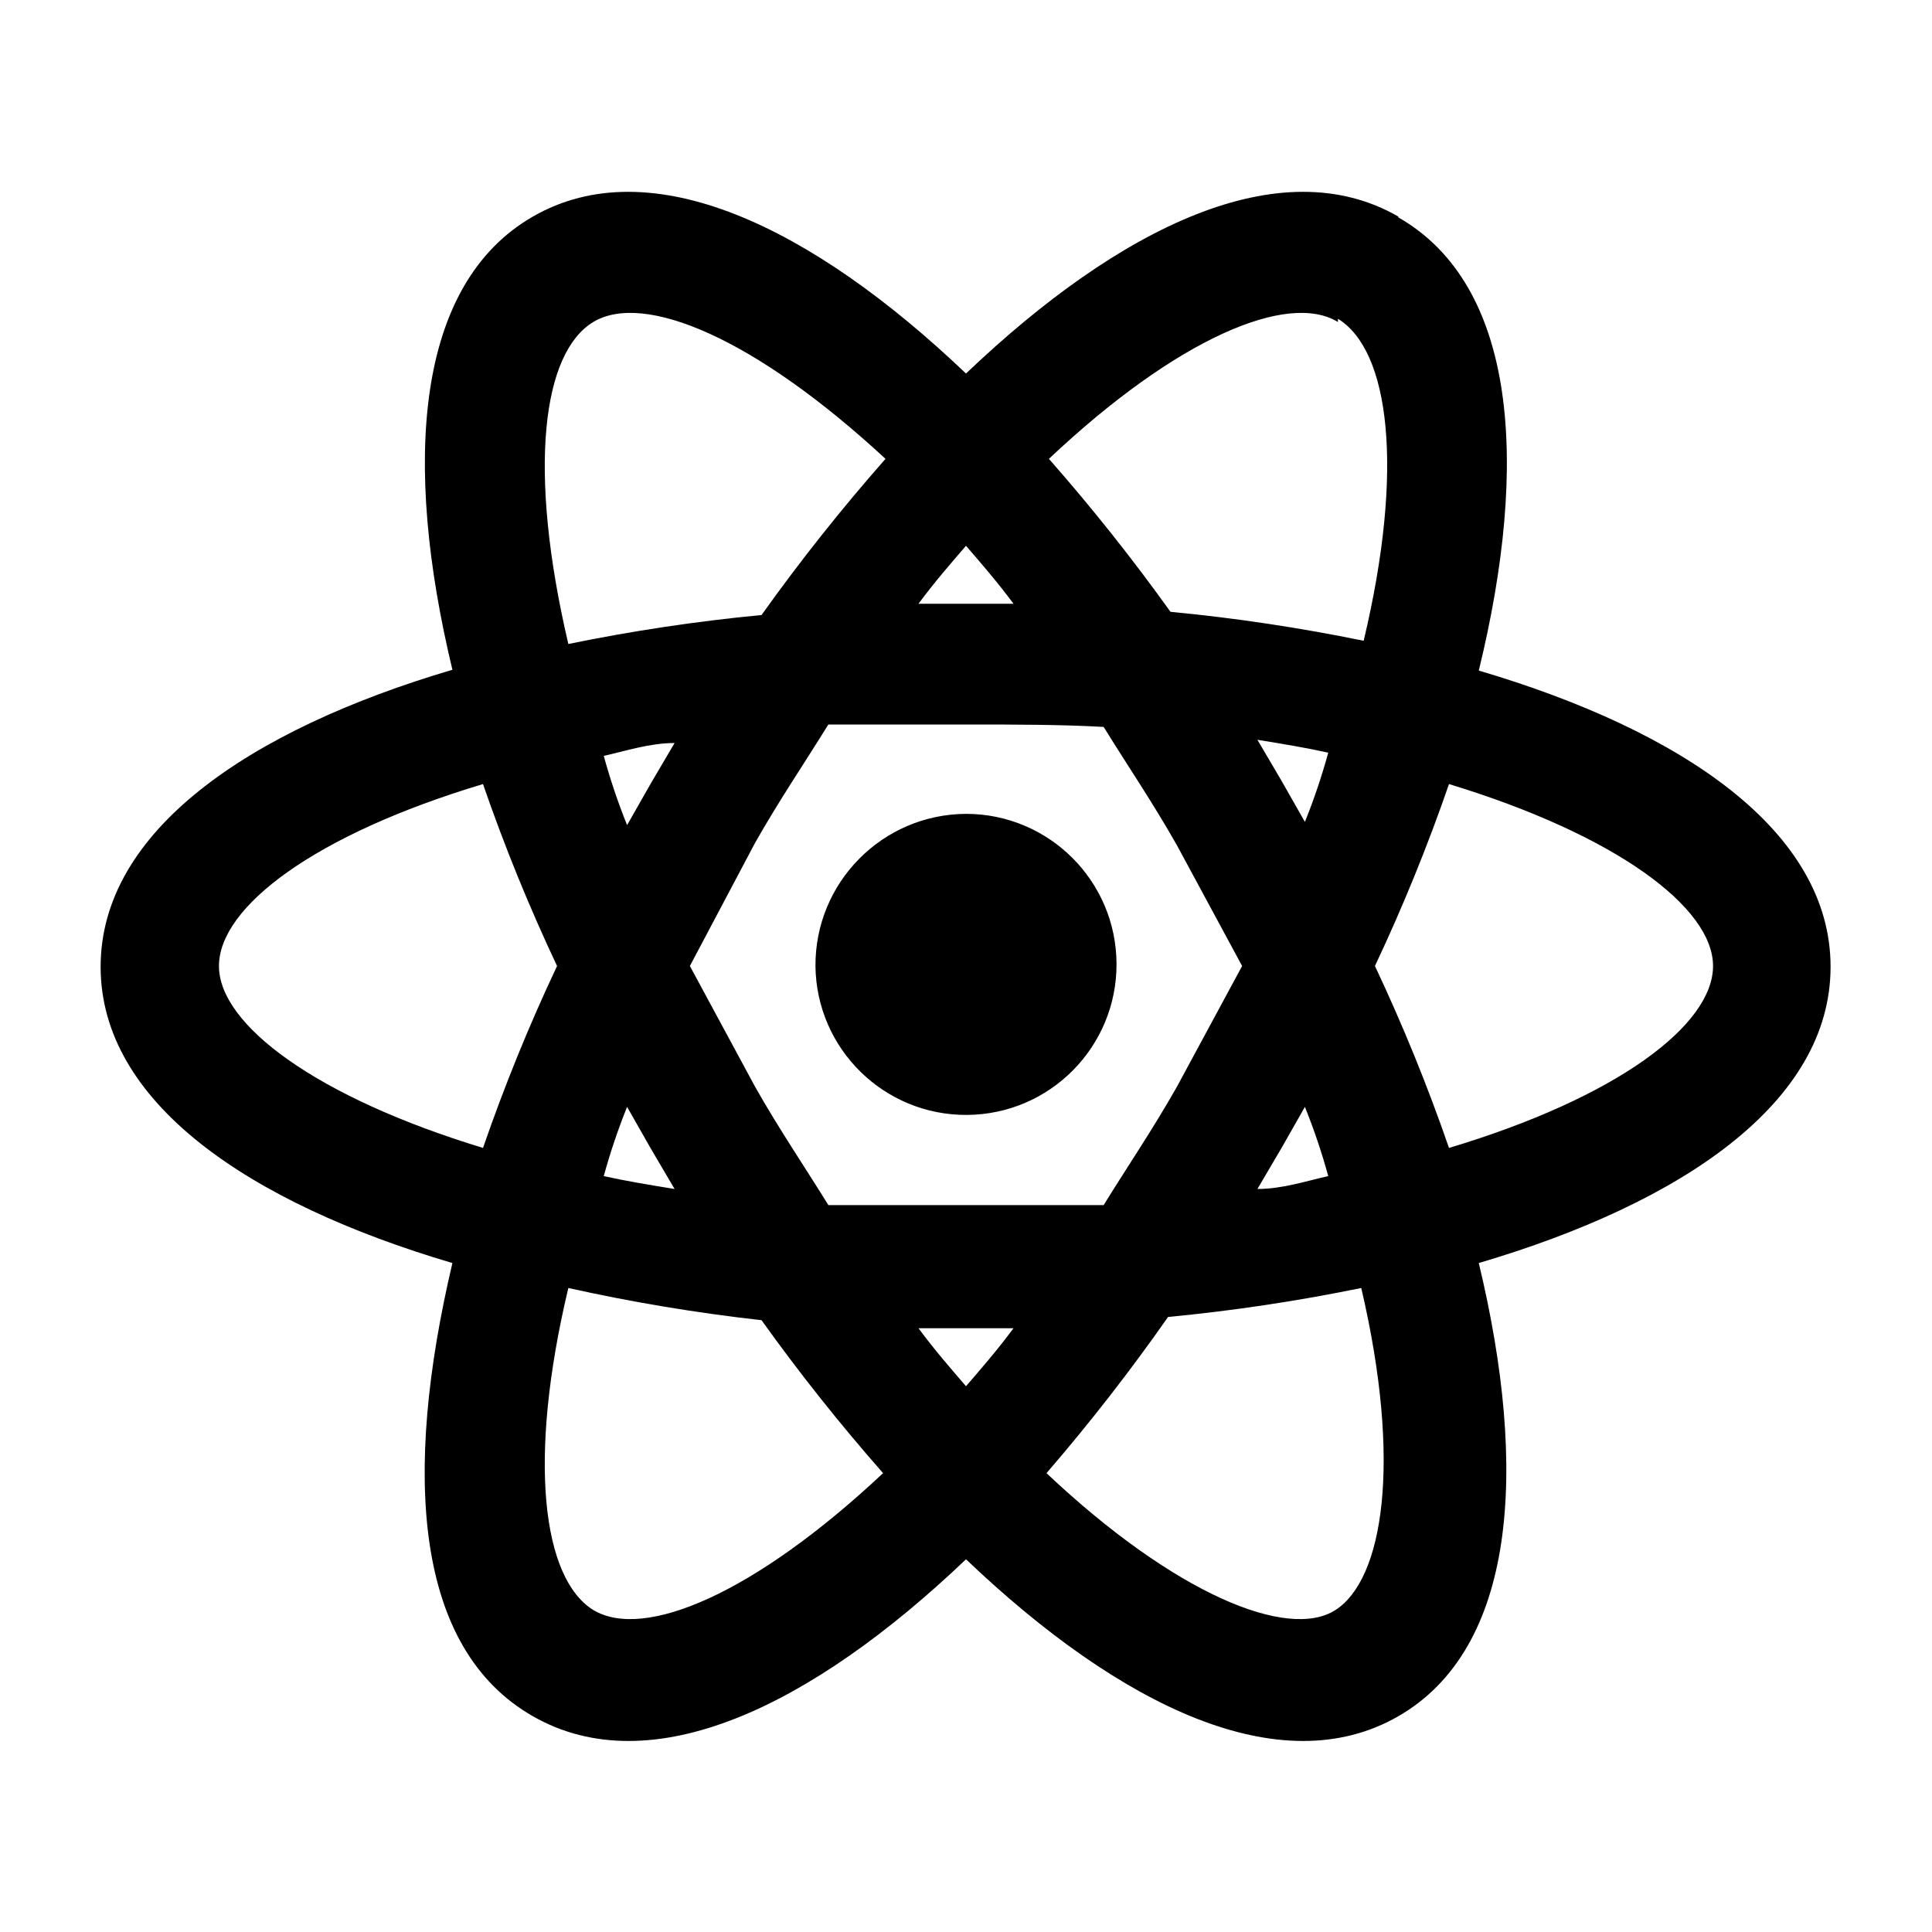
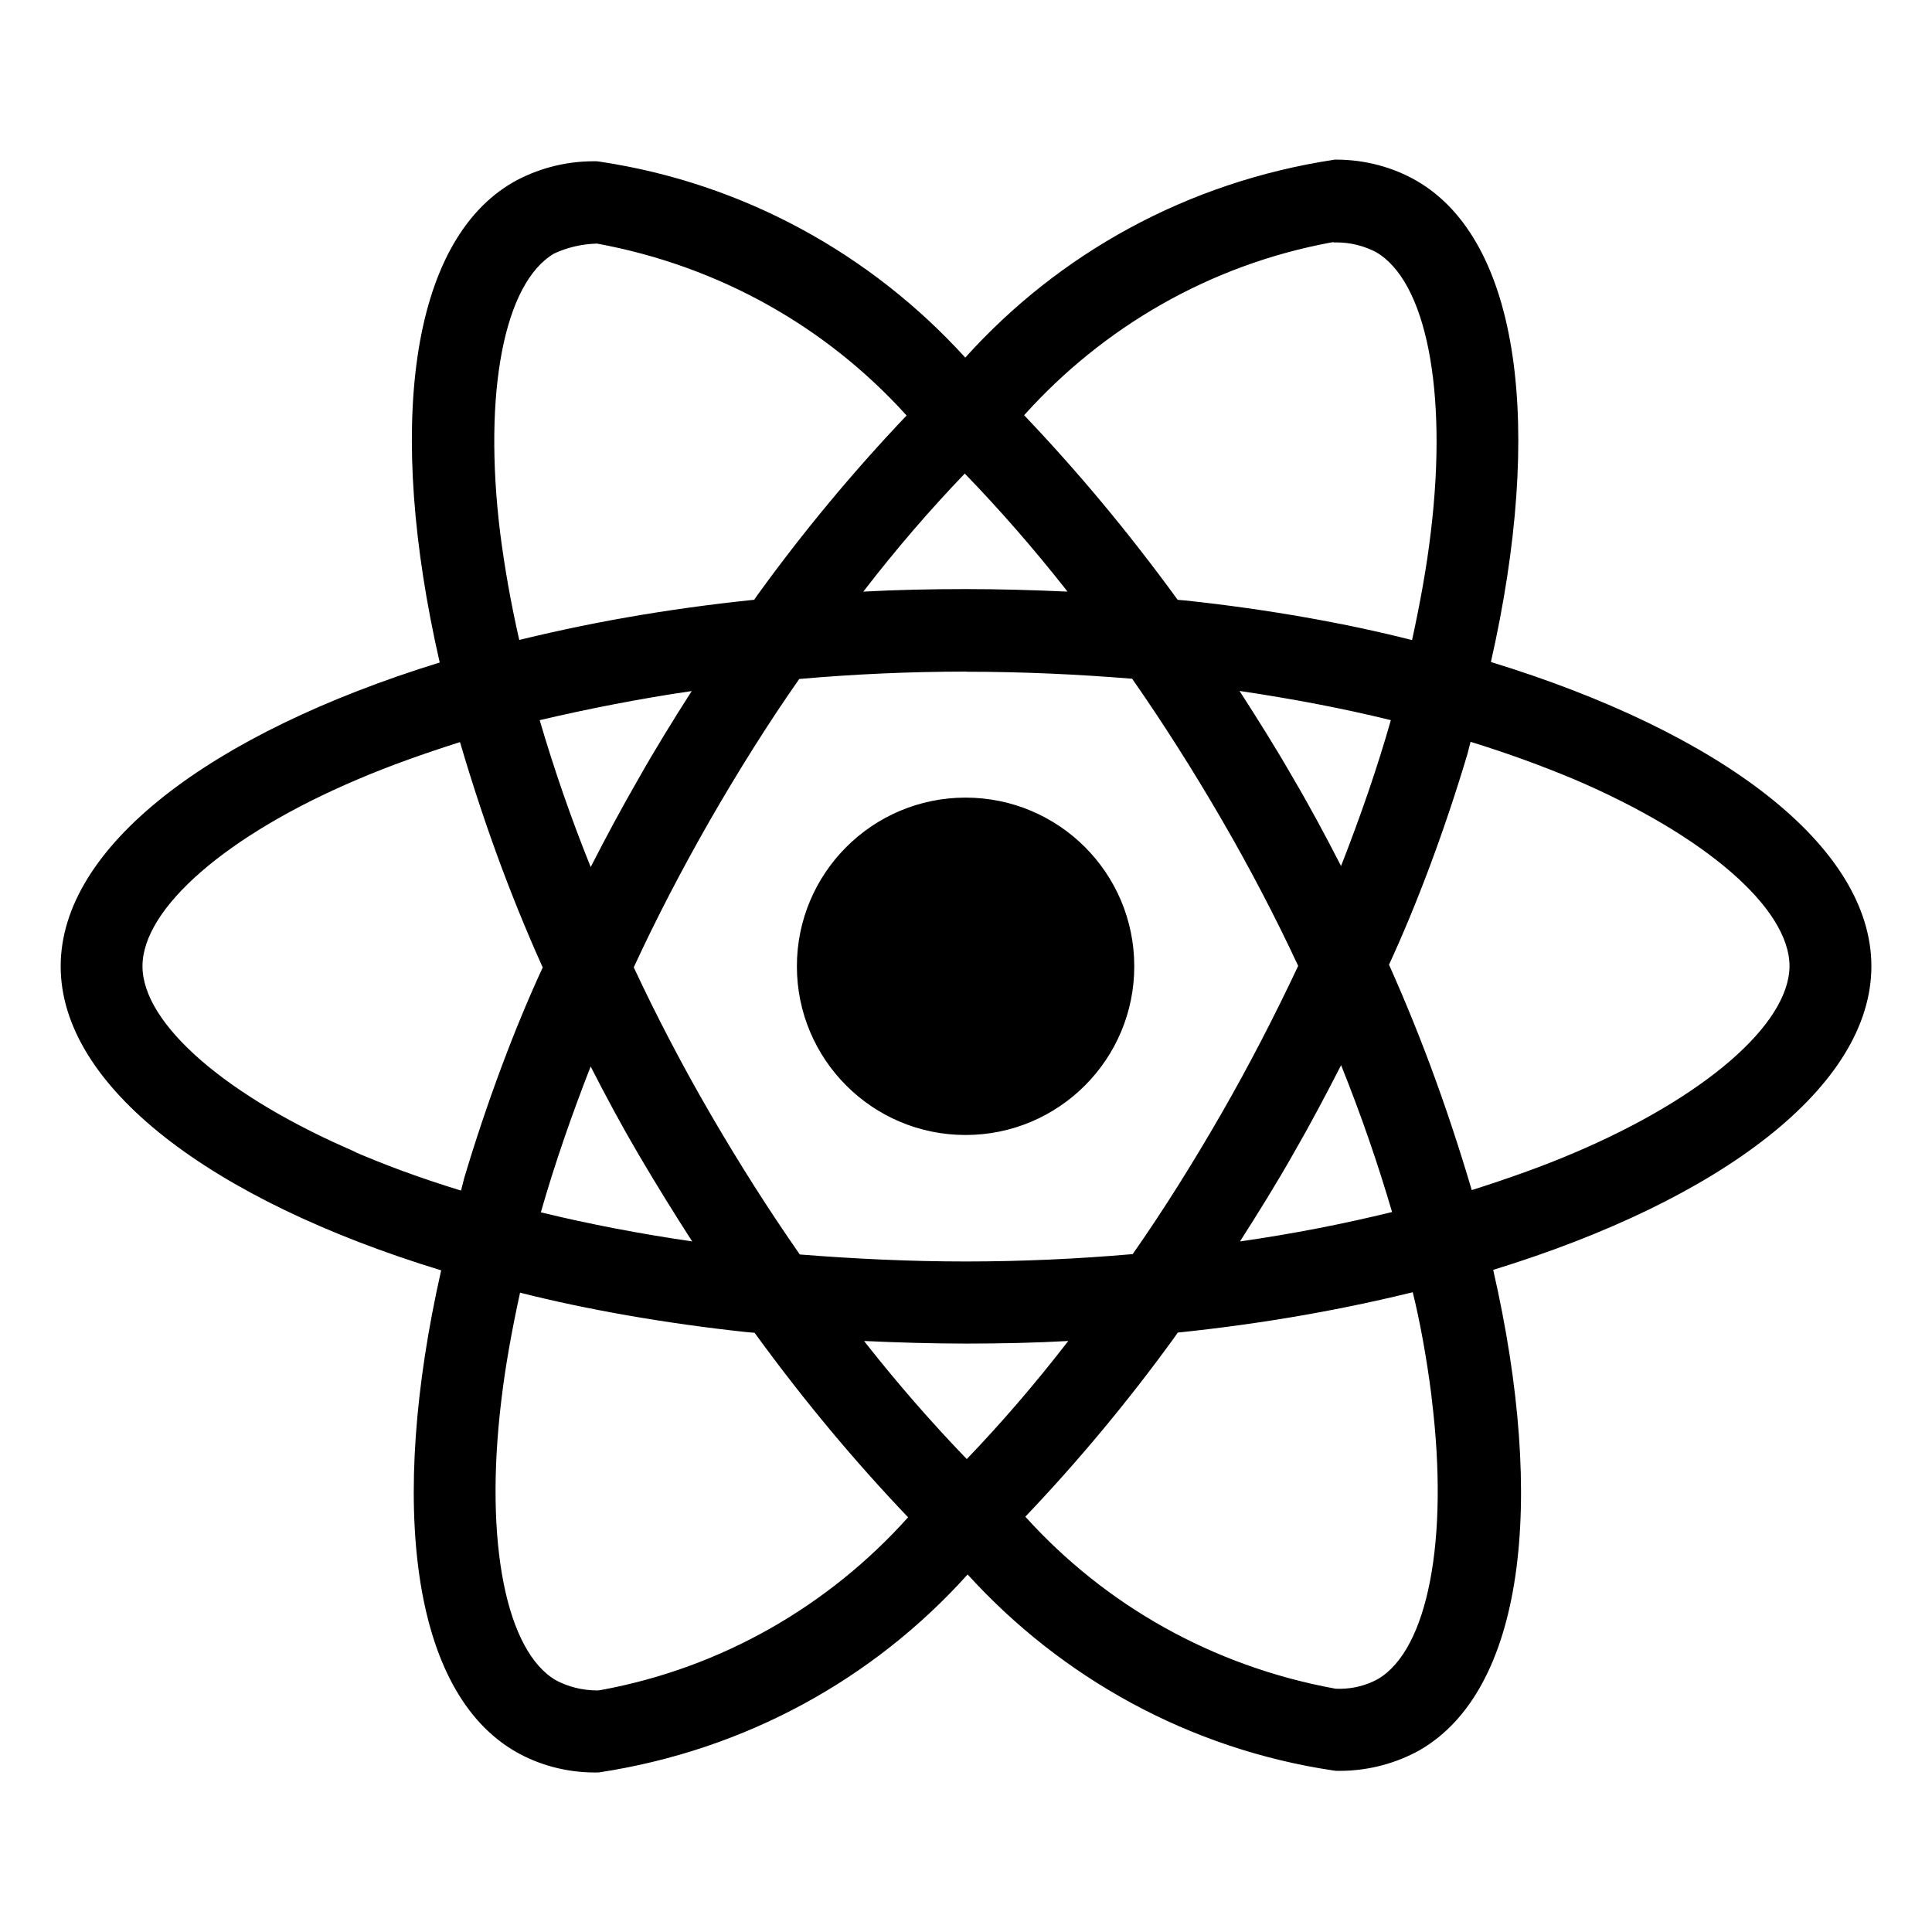
- <svg xmlns="http://www.w3.org/2000/svg" width="800px" height="800px" viewBox="0 0 24 24">
-   <rect width="24" height="24" fill="none" />
-   <path d="M12,10.11A1.87,1.87,0,1,1,10.13,12,1.88,1.88,0,0,1,12,10.11M7.37,20c.63.38,2-.2,3.6-1.7a24.22,24.22,0,0,1-1.51-1.9A22.7,22.7,0,0,1,7.06,16c-.51,2.14-.32,3.61.31,4m.71-5.74-.29-.51a7.91,7.91,0,0,0-.29.86c.27.06.57.11.88.16l-.3-.51m6.54-.76.81-1.5-.81-1.5c-.3-.53-.62-1-.91-1.47C13.17,9,12.6,9,12,9s-1.17,0-1.71,0c-.29.47-.61.94-.91,1.47L8.57,12l.81,1.5c.3.53.62,1,.91,1.47.54,0,1.11,0,1.71,0s1.17,0,1.71,0c.29-.47.61-.94.91-1.47M12,6.78c-.19.22-.39.45-.59.72h1.18c-.2-.27-.4-.5-.59-.72m0,10.44c.19-.22.39-.45.59-.72H11.41c.2.27.4.5.59.72M16.62,4c-.62-.38-2,.2-3.59,1.7a24.22,24.22,0,0,1,1.51,1.9,22.7,22.7,0,0,1,2.4.36c.51-2.14.32-3.61-.32-4m-.7,5.74.29.51a7.91,7.91,0,0,0,.29-.86c-.27-.06-.57-.11-.88-.16l.3.51m1.45-7c1.47.84,1.63,3.05,1,5.63,2.54.75,4.37,2,4.37,3.68s-1.83,2.93-4.37,3.68c.62,2.58.46,4.79-1,5.63s-3.45-.12-5.37-1.95c-1.92,1.83-3.91,2.79-5.38,1.95s-1.62-3-1-5.63c-2.54-.75-4.37-2-4.37-3.68S3.08,9.07,5.62,8.32c-.62-2.58-.46-4.79,1-5.63s3.46.12,5.38,1.95c1.92-1.83,3.91-2.79,5.37-1.95M17.08,12A22.51,22.51,0,0,1,18,14.26c2.1-.63,3.28-1.53,3.28-2.26S20.07,10.37,18,9.74A22.51,22.51,0,0,1,17.08,12M6.92,12A22.51,22.51,0,0,1,6,9.74c-2.1.63-3.28,1.53-3.28,2.26S3.93,13.63,6,14.26A22.51,22.51,0,0,1,6.92,12m9,2.26-.3.51c.31,0,.61-.1.88-.16a7.91,7.91,0,0,0-.29-.86l-.29.51M13,18.3c1.59,1.5,3,2.08,3.59,1.7s.83-1.82.32-4a22.7,22.7,0,0,1-2.4.36A24.22,24.22,0,0,1,13,18.3M8.08,9.74l.3-.51c-.31,0-.61.1-.88.16a7.91,7.91,0,0,0,.29.86l.29-.51M11,5.7C9.38,4.2,8,3.62,7.37,4s-.82,1.82-.31,4a22.7,22.7,0,0,1,2.4-.36A24.22,24.22,0,0,1,11,5.7Z" />
+ <svg xmlns="http://www.w3.org/2000/svg" fill="#000000" width="800px" height="800px" viewBox="0 0 32 32" version="1.1">
+   <path d="M14.313 22.211c0.55 0.025 1.112 0.043 1.681 0.043 0.575 0 1.143-0.012 1.7-0.043-0.557 0.72-1.107 1.357-1.689 1.964l0.008-0.008c-0.579-0.6-1.135-1.238-1.659-1.902l-0.041-0.054zM8.615 21.411c1.083 0.275 2.404 0.509 3.752 0.653l0.131 0.011c0.825 1.133 1.659 2.13 2.554 3.068l-0.011-0.012c-1.311 1.463-3.080 2.491-5.081 2.86l-0.055 0.008c-0.004 0-0.008 0-0.012 0-0.248 0-0.482-0.061-0.687-0.169l0.008 0.004c-0.832-0.475-1.193-2.292-0.912-4.627 0.067-0.575 0.177-1.18 0.312-1.797zM23.398 21.398c0.118 0.474 0.229 1.078 0.308 1.692l0.009 0.086c0.287 2.334-0.067 4.149-0.892 4.634-0.184 0.102-0.404 0.162-0.638 0.162-0.023 0-0.046-0.001-0.069-0.002l0.003 0c-2.053-0.375-3.821-1.396-5.129-2.841l-0.007-0.008c0.879-0.923 1.707-1.918 2.466-2.965l0.058-0.084c1.476-0.154 2.799-0.392 4.088-0.717l-0.197 0.042zM9.784 17.666c0.25 0.49 0.512 0.978 0.8 1.468q0.431 0.731 0.881 1.428c-0.868-0.127-1.706-0.287-2.507-0.482 0.225-0.787 0.507-1.602 0.825-2.416zM22.212 17.641c0.331 0.821 0.612 1.64 0.845 2.434-0.8 0.196-1.645 0.362-2.519 0.487 0.3-0.469 0.6-0.952 0.881-1.447 0.281-0.487 0.544-0.985 0.795-1.475zM7.619 12.292c0.436 1.478 0.904 2.714 1.449 3.906l-0.075-0.182c-0.466 1.005-0.927 2.234-1.305 3.499l-0.052 0.205c-0.706-0.217-1.274-0.43-1.827-0.669l0.115 0.044c-2.164-0.921-3.564-2.132-3.564-3.092s1.4-2.177 3.564-3.094c0.525-0.225 1.1-0.428 1.694-0.617zM24.358 12.287c0.605 0.187 1.18 0.396 1.718 0.622 2.164 0.925 3.564 2.134 3.564 3.094-0.006 0.96-1.406 2.174-3.57 3.093-0.525 0.225-1.1 0.427-1.693 0.616-0.44-1.483-0.908-2.718-1.451-3.912l0.076 0.188c0.464-1.004 0.926-2.233 1.303-3.498l0.053-0.206zM20.53 11.444c0.869 0.129 1.706 0.287 2.507 0.484-0.225 0.79-0.506 1.602-0.825 2.416-0.25-0.487-0.512-0.978-0.8-1.467-0.281-0.49-0.581-0.967-0.881-1.432zM11.458 11.444c-0.3 0.471-0.6 0.953-0.88 1.45-0.281 0.487-0.544 0.977-0.794 1.467-0.331-0.82-0.612-1.637-0.845-2.433 0.8-0.187 1.643-0.354 2.518-0.482zM16 11.126c0.925 0 1.846 0.042 2.752 0.116q0.761 1.091 1.478 2.324 0.697 1.2 1.272 2.432c-0.385 0.819-0.807 1.637-1.266 2.437-0.475 0.825-0.966 1.61-1.475 2.337-0.91 0.079-1.832 0.122-2.762 0.122-0.925 0-1.846-0.044-2.752-0.116-0.507-0.727-1.002-1.505-1.478-2.324q-0.697-1.2-1.272-2.432c0.379-0.821 0.807-1.641 1.266-2.442 0.475-0.825 0.966-1.607 1.475-2.334 0.91-0.080 1.832-0.122 2.762-0.122zM15.981 7.845c0.58 0.6 1.136 1.237 1.659 1.901l0.040 0.053c-0.55-0.025-1.112-0.042-1.681-0.042-0.575 0-1.143 0.012-1.7 0.042 0.556-0.72 1.106-1.357 1.689-1.964l-0.008 0.008zM9.88 4.033c2.053 0.376 3.82 1.397 5.129 2.841l0.007 0.008c-0.879 0.924-1.707 1.919-2.466 2.968l-0.058 0.084c-1.475 0.153-2.798 0.389-4.086 0.714l0.196-0.042c-0.14-0.612-0.244-1.205-0.317-1.774-0.287-2.334 0.067-4.149 0.892-4.632 0.206-0.097 0.447-0.157 0.701-0.165l0.003-0zM22.090 4.008v0.008c0.013-0 0.028-0.001 0.044-0.001 0.239 0 0.464 0.059 0.662 0.163l-0.008-0.004c0.832 0.477 1.193 2.293 0.912 4.629-0.067 0.575-0.177 1.181-0.312 1.799-1.085-0.278-2.406-0.513-3.754-0.656l-0.128-0.011c-0.826-1.134-1.66-2.131-2.555-3.070l0.012 0.012c1.311-1.46 3.077-2.488 5.074-2.859l0.056-0.009zM22.096 2.646c-2.442 0.371-4.556 1.557-6.1 3.268l-0.008 0.009c-1.555-1.71-3.669-2.888-6.051-3.245l-0.056-0.007c-0.013-0-0.029-0-0.045-0-0.491 0-0.952 0.129-1.351 0.355l0.014-0.007c-1.718 0.991-2.103 4.079-1.216 7.954-3.804 1.175-6.278 3.053-6.278 5.032 0 1.987 2.487 3.87 6.302 5.036-0.88 3.89-0.487 6.983 1.235 7.973 0.378 0.217 0.832 0.344 1.315 0.344 0.022 0 0.044-0 0.065-0.001l-0.003 0c2.442-0.371 4.556-1.558 6.1-3.27l0.008-0.009c1.555 1.711 3.669 2.889 6.051 3.246l0.056 0.007c0.015 0 0.034 0 0.052 0 0.488 0 0.947-0.128 1.344-0.351l-0.014 0.007c1.717-0.99 2.103-4.078 1.216-7.954 3.79-1.165 6.264-3.047 6.264-5.029 0-1.987-2.487-3.87-6.302-5.039 0.88-3.886 0.487-6.982-1.235-7.973-0.382-0.219-0.84-0.348-1.328-0.348-0.013 0-0.026 0-0.039 0l0.002-0zM18.787 16.005c0 1.543-1.251 2.794-2.794 2.794s-2.794-1.251-2.794-2.794c0-1.543 1.251-2.794 2.794-2.794 0.772 0 1.47 0.313 1.976 0.818v0c0.506 0.506 0.818 1.204 0.818 1.976 0 0 0 0 0 0v0z" />
</svg>
